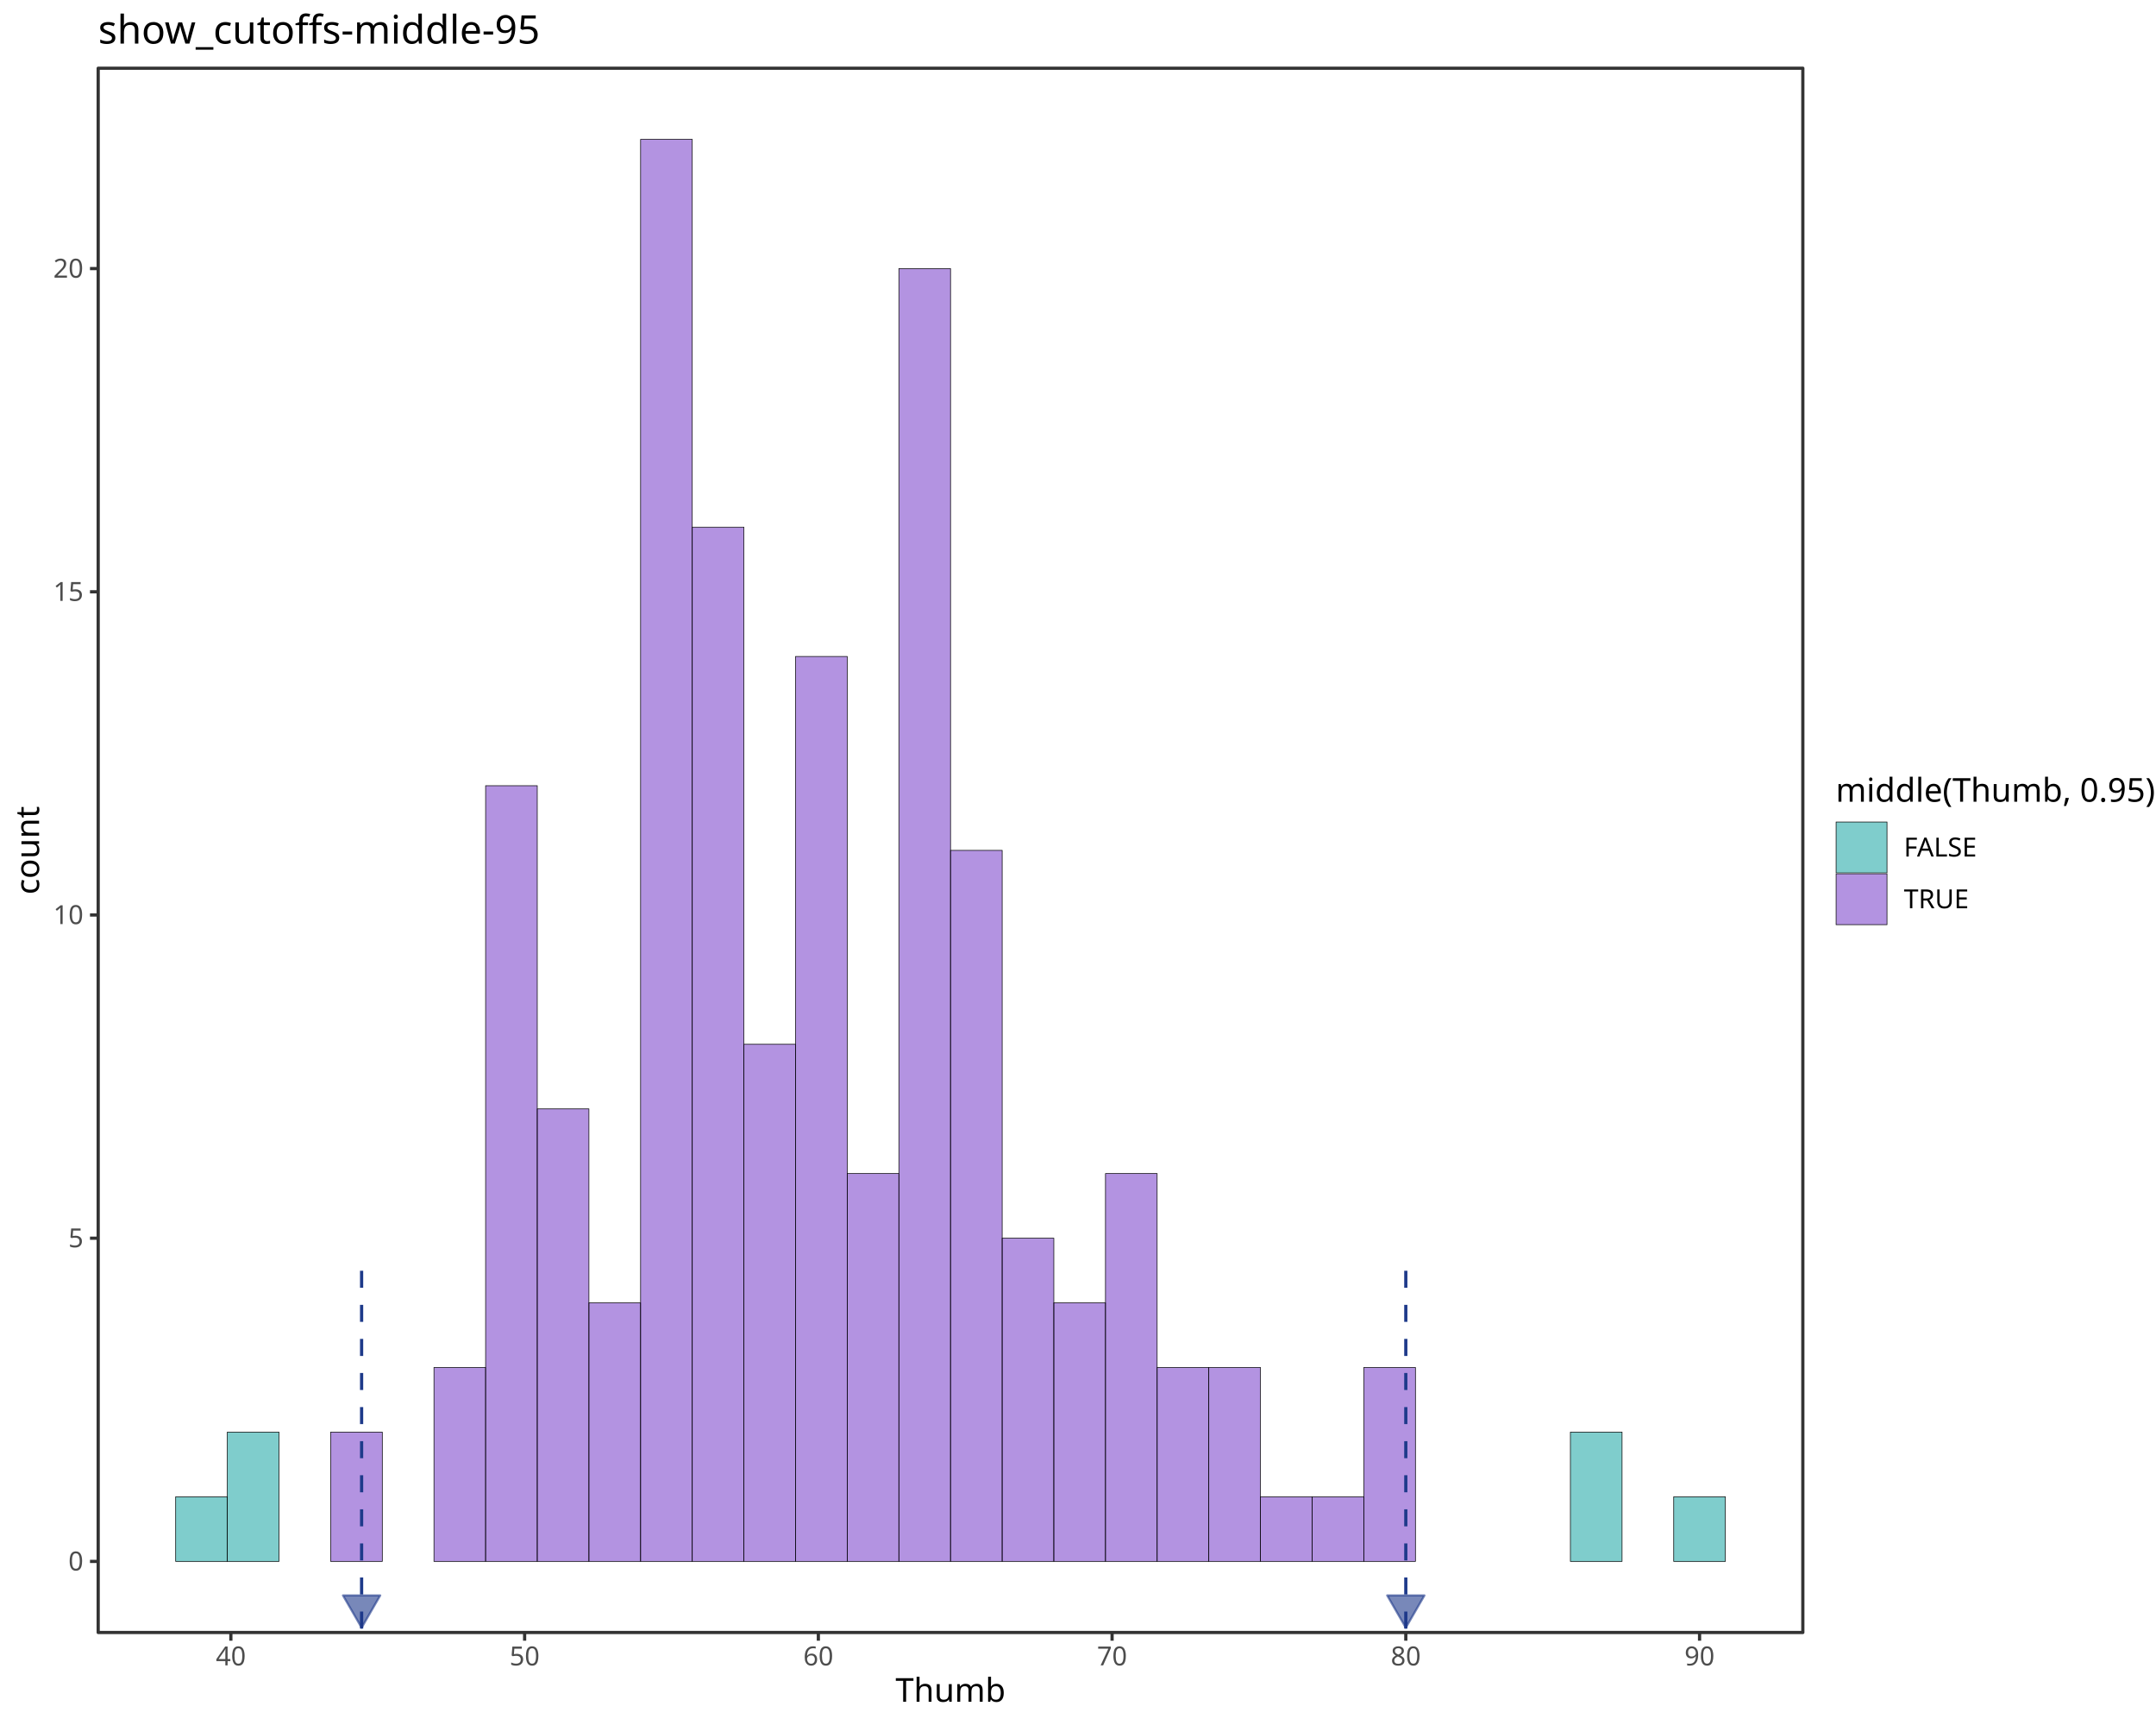
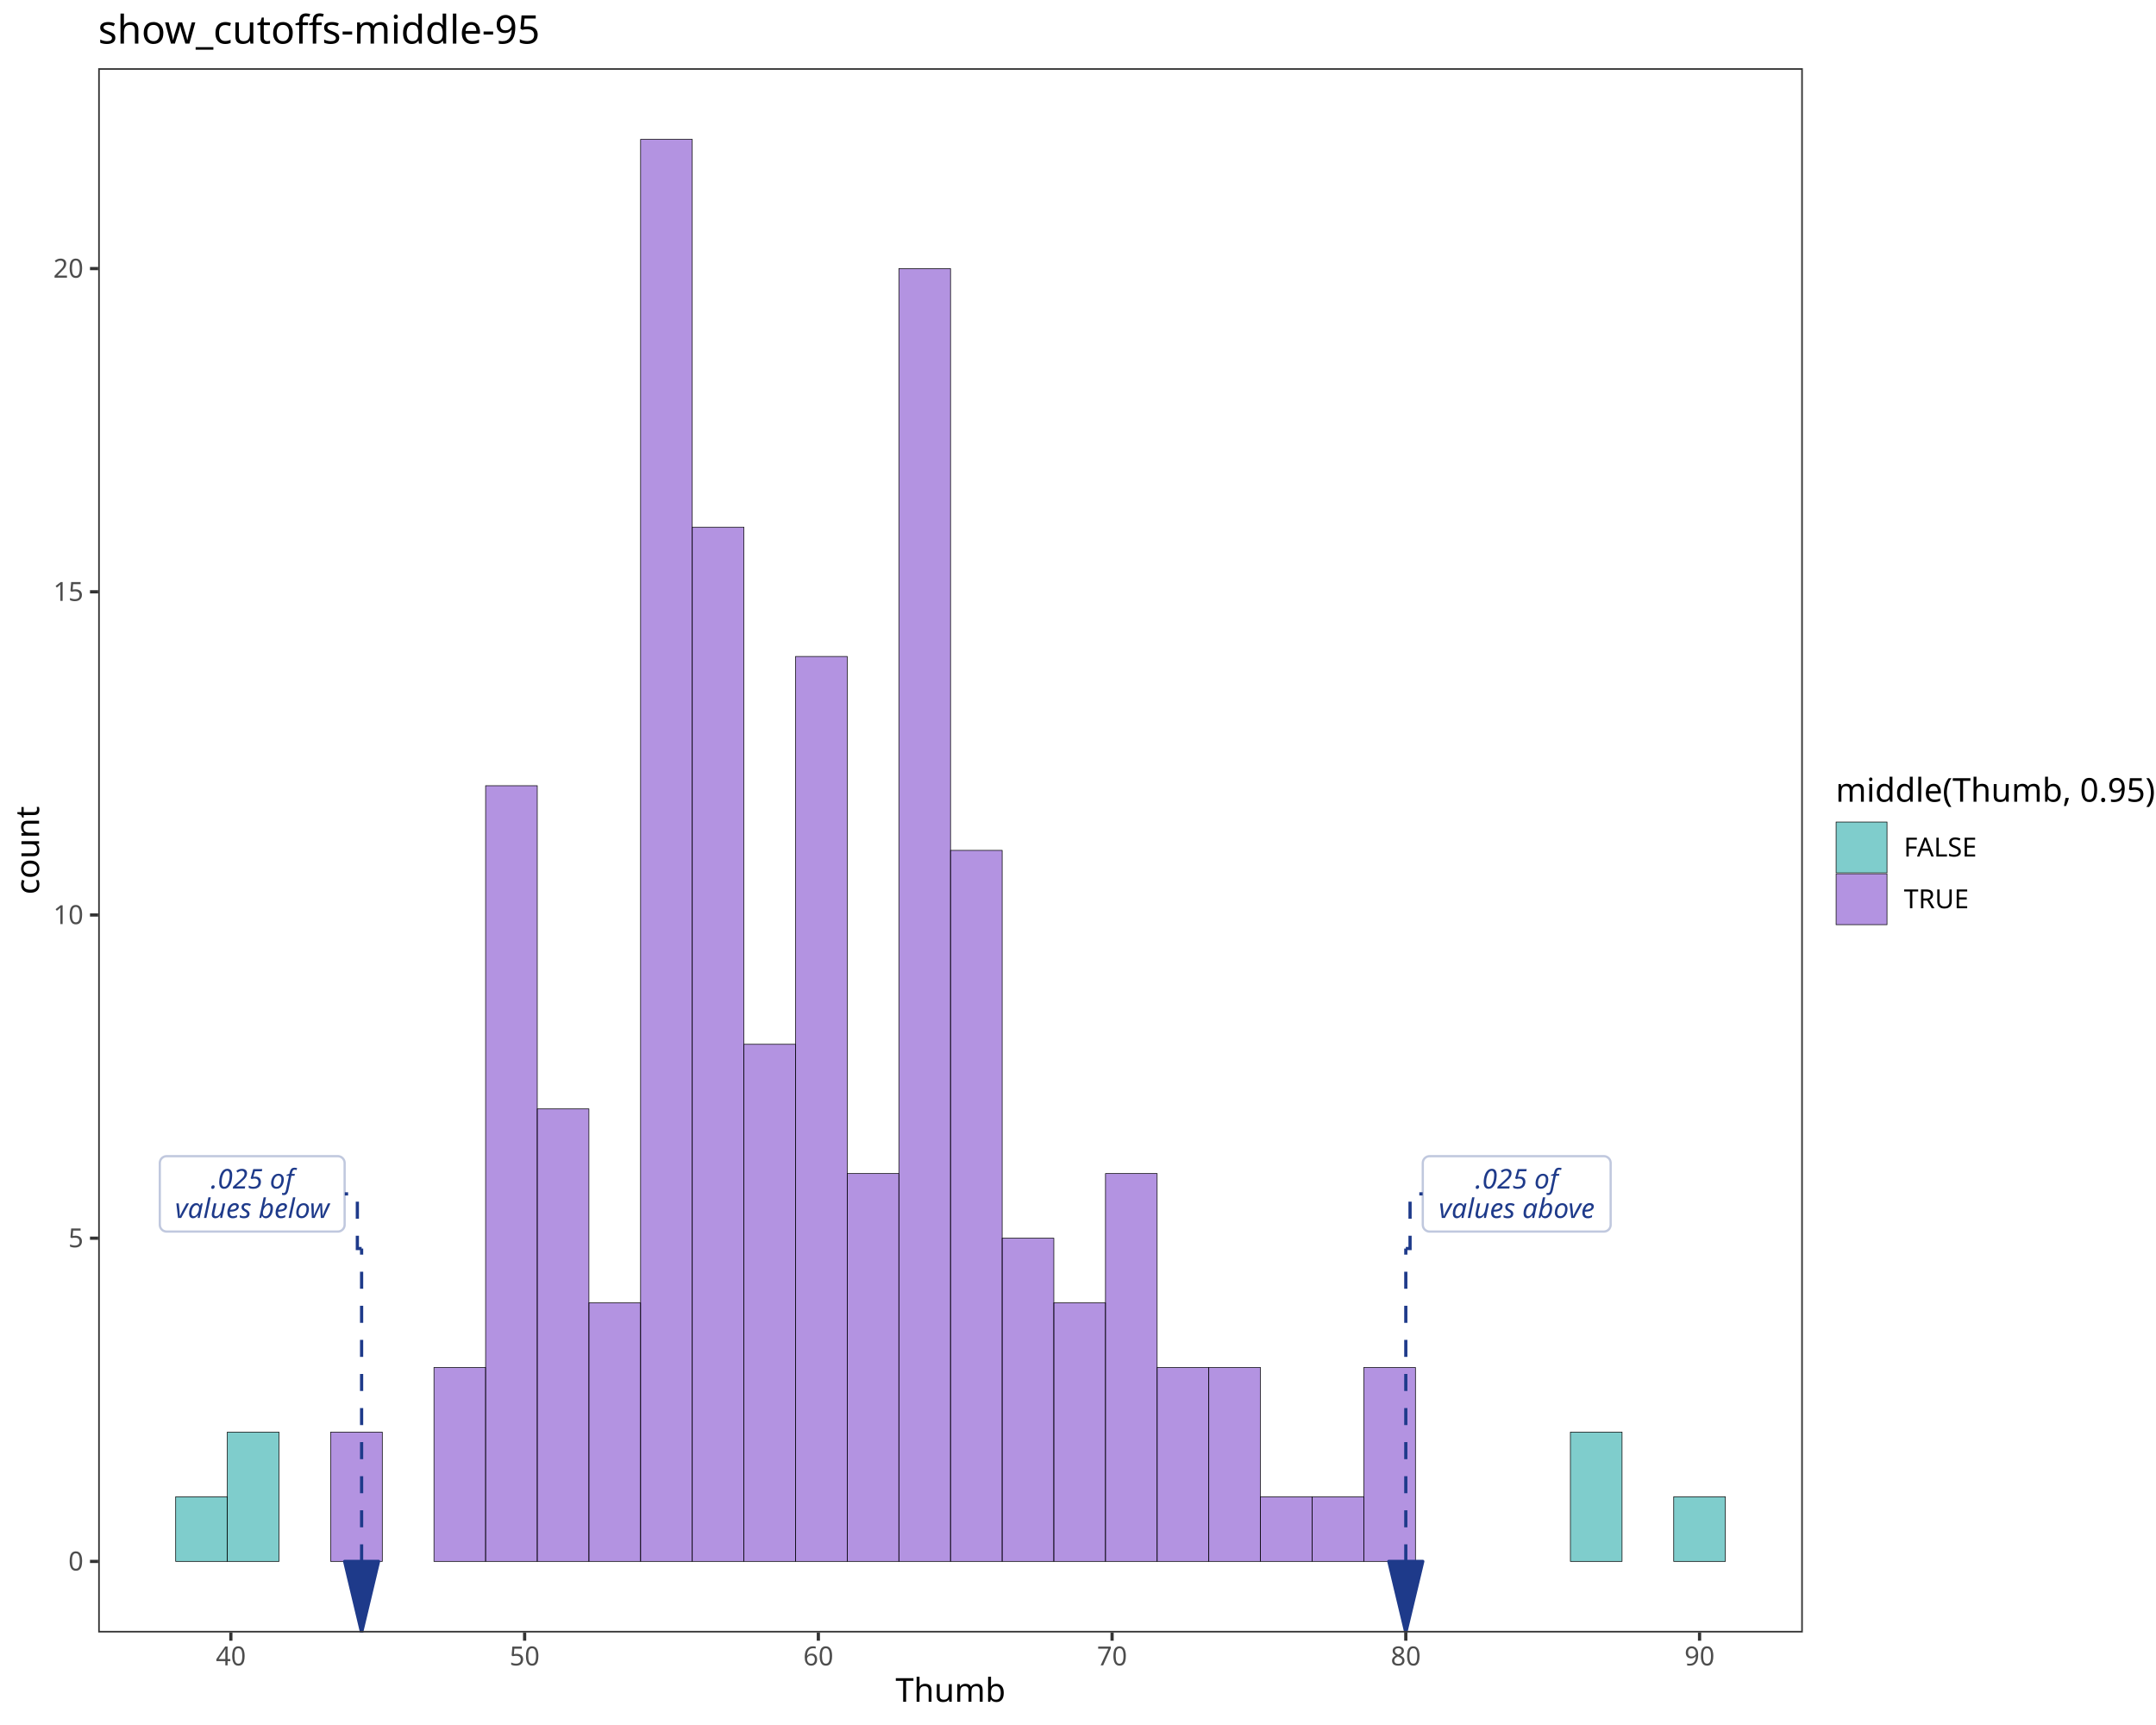
<svg xmlns="http://www.w3.org/2000/svg" class="svglite" data-engine-version="2.0" width="720.00pt" height="576.00pt" viewBox="0 0 720.00 576.00">
  <defs>
    <style type="text/css">
    .svglite line, .svglite polyline, .svglite polygon, .svglite path, .svglite rect, .svglite circle {
      fill: none;
      stroke: #000000;
      stroke-linecap: round;
      stroke-linejoin: round;
      stroke-miterlimit: 10.00;
    }
  </style>
  </defs>
  <rect width="100%" height="100%" style="stroke: none; fill: #FFFFFF;" />
  <defs>
    <clipPath id="cpMC4wMHw3MjAuMDB8MC4wMHw1NzYuMDA=">
      <rect x="0.00" y="0.00" width="720.00" height="576.00" />
    </clipPath>
  </defs>
  <g clip-path="url(#cpMC4wMHw3MjAuMDB8MC4wMHw1NzYuMDA=)">
    <rect x="0.00" y="0.00" width="720.00" height="576.00" style="stroke-width: 1.07; stroke: #FFFFFF; fill: #FFFFFF;" />
+   </g>
+   <defs>
+     <clipPath id="cpMzIuNzl8NjAyLjA3fDIyLjc4fDU0NS4xMQ==">
+       <rect x="32.79" y="22.78" width="569.27" height="522.33" />
+     </clipPath>
+   </defs>
+   <g clip-path="url(#cpMzIuNzl8NjAyLjA3fDIyLjc4fDU0NS4xMQ==)">
    <rect x="32.79" y="22.78" width="569.27" height="522.33" style="stroke-width: 1.07; stroke: none; fill: #FFFFFF;" />
    <rect x="58.67" y="499.79" width="17.25" height="21.58" style="stroke-width: 0.21; stroke-linecap: butt; stroke-linejoin: miter; fill: #009D9A; fill-opacity: 0.50;" />
    <rect x="75.92" y="478.20" width="17.25" height="43.17" style="stroke-width: 0.21; stroke-linecap: butt; stroke-linejoin: miter; fill: #009D9A; fill-opacity: 0.50;" />
    <rect x="93.17" y="521.37" width="17.25" height="0.00" style="stroke-width: 0.21; stroke-linecap: butt; stroke-linejoin: miter; fill: #009D9A; fill-opacity: 0.50;" />
    <rect x="110.42" y="478.20" width="17.25" height="0.00" style="stroke-width: 0.21; stroke-linecap: butt; stroke-linejoin: miter; fill: #009D9A; fill-opacity: 0.50;" />
    <rect x="127.67" y="521.37" width="17.25" height="0.00" style="stroke-width: 0.21; stroke-linecap: butt; stroke-linejoin: miter; fill: #009D9A; fill-opacity: 0.50;" />
    <rect x="144.92" y="456.62" width="17.25" height="0.00" style="stroke-width: 0.21; stroke-linecap: butt; stroke-linejoin: miter; fill: #009D9A; fill-opacity: 0.50;" />
    <rect x="162.17" y="262.36" width="17.25" height="0.00" style="stroke-width: 0.21; stroke-linecap: butt; stroke-linejoin: miter; fill: #009D9A; fill-opacity: 0.50;" />
    <rect x="179.42" y="370.28" width="17.25" height="0.00" style="stroke-width: 0.21; stroke-linecap: butt; stroke-linejoin: miter; fill: #009D9A; fill-opacity: 0.50;" />
    <rect x="196.68" y="435.03" width="17.25" height="0.00" style="stroke-width: 0.21; stroke-linecap: butt; stroke-linejoin: miter; fill: #009D9A; fill-opacity: 0.50;" />
    <rect x="213.93" y="46.53" width="17.25" height="0.00" style="stroke-width: 0.21; stroke-linecap: butt; stroke-linejoin: miter; fill: #009D9A; fill-opacity: 0.50;" />
    <rect x="231.18" y="176.03" width="17.25" height="0.00" style="stroke-width: 0.21; stroke-linecap: butt; stroke-linejoin: miter; fill: #009D9A; fill-opacity: 0.50;" />
    <rect x="248.43" y="348.70" width="17.25" height="0.00" style="stroke-width: 0.21; stroke-linecap: butt; stroke-linejoin: miter; fill: #009D9A; fill-opacity: 0.50;" />
    <rect x="265.68" y="219.20" width="17.25" height="0.00" style="stroke-width: 0.21; stroke-linecap: butt; stroke-linejoin: miter; fill: #009D9A; fill-opacity: 0.50;" />
    <rect x="282.93" y="391.87" width="17.25" height="0.00" style="stroke-width: 0.21; stroke-linecap: butt; stroke-linejoin: miter; fill: #009D9A; fill-opacity: 0.50;" />
    <rect x="300.18" y="89.69" width="17.25" height="0.00" style="stroke-width: 0.21; stroke-linecap: butt; stroke-linejoin: miter; fill: #009D9A; fill-opacity: 0.50;" />
    <rect x="317.43" y="283.95" width="17.25" height="0.00" style="stroke-width: 0.21; stroke-linecap: butt; stroke-linejoin: miter; fill: #009D9A; fill-opacity: 0.50;" />
    <rect x="334.68" y="413.45" width="17.25" height="0.00" style="stroke-width: 0.21; stroke-linecap: butt; stroke-linejoin: miter; fill: #009D9A; fill-opacity: 0.50;" />
    <rect x="351.93" y="435.03" width="17.25" height="0.00" style="stroke-width: 0.21; stroke-linecap: butt; stroke-linejoin: miter; fill: #009D9A; fill-opacity: 0.50;" />
    <rect x="369.18" y="391.87" width="17.25" height="0.00" style="stroke-width: 0.21; stroke-linecap: butt; stroke-linejoin: miter; fill: #009D9A; fill-opacity: 0.50;" />
    <rect x="386.43" y="456.62" width="17.25" height="0.00" style="stroke-width: 0.21; stroke-linecap: butt; stroke-linejoin: miter; fill: #009D9A; fill-opacity: 0.50;" />
    <rect x="403.68" y="456.62" width="17.25" height="0.00" style="stroke-width: 0.21; stroke-linecap: butt; stroke-linejoin: miter; fill: #009D9A; fill-opacity: 0.50;" />
    <rect x="420.93" y="499.79" width="17.25" height="0.00" style="stroke-width: 0.21; stroke-linecap: butt; stroke-linejoin: miter; fill: #009D9A; fill-opacity: 0.50;" />
    <rect x="438.19" y="499.79" width="17.25" height="0.00" style="stroke-width: 0.21; stroke-linecap: butt; stroke-linejoin: miter; fill: #009D9A; fill-opacity: 0.50;" />
    <rect x="455.44" y="456.62" width="17.25" height="0.00" style="stroke-width: 0.21; stroke-linecap: butt; stroke-linejoin: miter; fill: #009D9A; fill-opacity: 0.50;" />
    <rect x="472.69" y="521.37" width="17.25" height="0.00" style="stroke-width: 0.21; stroke-linecap: butt; stroke-linejoin: miter; fill: #009D9A; fill-opacity: 0.50;" />
    <rect x="489.94" y="521.37" width="17.25" height="0.00" style="stroke-width: 0.21; stroke-linecap: butt; stroke-linejoin: miter; fill: #009D9A; fill-opacity: 0.50;" />
    <rect x="507.19" y="521.37" width="17.25" height="0.00" style="stroke-width: 0.21; stroke-linecap: butt; stroke-linejoin: miter; fill: #009D9A; fill-opacity: 0.50;" />
    <rect x="524.44" y="478.20" width="17.25" height="43.17" style="stroke-width: 0.21; stroke-linecap: butt; stroke-linejoin: miter; fill: #009D9A; fill-opacity: 0.50;" />
    <rect x="541.69" y="521.37" width="17.25" height="0.00" style="stroke-width: 0.21; stroke-linecap: butt; stroke-linejoin: miter; fill: #009D9A; fill-opacity: 0.50;" />
    <rect x="558.94" y="499.79" width="17.25" height="21.58" style="stroke-width: 0.21; stroke-linecap: butt; stroke-linejoin: miter; fill: #009D9A; fill-opacity: 0.50;" />
    <rect x="58.67" y="521.37" width="17.25" height="0.00" style="stroke-width: 0.21; stroke-linecap: butt; stroke-linejoin: miter; fill: #6929C4; fill-opacity: 0.50;" />
    <rect x="75.92" y="521.37" width="17.25" height="0.00" style="stroke-width: 0.21; stroke-linecap: butt; stroke-linejoin: miter; fill: #6929C4; fill-opacity: 0.50;" />
    <rect x="93.17" y="521.37" width="17.25" height="0.00" style="stroke-width: 0.21; stroke-linecap: butt; stroke-linejoin: miter; fill: #6929C4; fill-opacity: 0.50;" />
    <rect x="110.42" y="478.20" width="17.25" height="43.17" style="stroke-width: 0.21; stroke-linecap: butt; stroke-linejoin: miter; fill: #6929C4; fill-opacity: 0.50;" />
    <rect x="127.67" y="521.37" width="17.25" height="0.00" style="stroke-width: 0.21; stroke-linecap: butt; stroke-linejoin: miter; fill: #6929C4; fill-opacity: 0.50;" />
    <rect x="144.92" y="456.62" width="17.25" height="64.75" style="stroke-width: 0.21; stroke-linecap: butt; stroke-linejoin: miter; fill: #6929C4; fill-opacity: 0.50;" />
    <rect x="162.17" y="262.36" width="17.25" height="259.01" style="stroke-width: 0.21; stroke-linecap: butt; stroke-linejoin: miter; fill: #6929C4; fill-opacity: 0.50;" />
    <rect x="179.42" y="370.28" width="17.25" height="151.09" style="stroke-width: 0.21; stroke-linecap: butt; stroke-linejoin: miter; fill: #6929C4; fill-opacity: 0.50;" />
    <rect x="196.68" y="435.03" width="17.25" height="86.34" style="stroke-width: 0.21; stroke-linecap: butt; stroke-linejoin: miter; fill: #6929C4; fill-opacity: 0.50;" />
    <rect x="213.93" y="46.53" width="17.25" height="474.84" style="stroke-width: 0.21; stroke-linecap: butt; stroke-linejoin: miter; fill: #6929C4; fill-opacity: 0.50;" />
    <rect x="231.18" y="176.03" width="17.25" height="345.34" style="stroke-width: 0.21; stroke-linecap: butt; stroke-linejoin: miter; fill: #6929C4; fill-opacity: 0.50;" />
    <rect x="248.43" y="348.70" width="17.25" height="172.67" style="stroke-width: 0.21; stroke-linecap: butt; stroke-linejoin: miter; fill: #6929C4; fill-opacity: 0.50;" />
    <rect x="265.68" y="219.20" width="17.25" height="302.17" style="stroke-width: 0.21; stroke-linecap: butt; stroke-linejoin: miter; fill: #6929C4; fill-opacity: 0.50;" />
    <rect x="282.93" y="391.87" width="17.25" height="129.50" style="stroke-width: 0.21; stroke-linecap: butt; stroke-linejoin: miter; fill: #6929C4; fill-opacity: 0.50;" />
    <rect x="300.18" y="89.69" width="17.25" height="431.68" style="stroke-width: 0.21; stroke-linecap: butt; stroke-linejoin: miter; fill: #6929C4; fill-opacity: 0.50;" />
    <rect x="317.43" y="283.95" width="17.25" height="237.42" style="stroke-width: 0.21; stroke-linecap: butt; stroke-linejoin: miter; fill: #6929C4; fill-opacity: 0.50;" />
    <rect x="334.68" y="413.45" width="17.25" height="107.92" style="stroke-width: 0.21; stroke-linecap: butt; stroke-linejoin: miter; fill: #6929C4; fill-opacity: 0.50;" />
    <rect x="351.93" y="435.03" width="17.25" height="86.34" style="stroke-width: 0.21; stroke-linecap: butt; stroke-linejoin: miter; fill: #6929C4; fill-opacity: 0.50;" />
    <rect x="369.18" y="391.87" width="17.25" height="129.50" style="stroke-width: 0.21; stroke-linecap: butt; stroke-linejoin: miter; fill: #6929C4; fill-opacity: 0.50;" />
    <rect x="386.43" y="456.62" width="17.25" height="64.75" style="stroke-width: 0.21; stroke-linecap: butt; stroke-linejoin: miter; fill: #6929C4; fill-opacity: 0.50;" />
    <rect x="403.68" y="456.62" width="17.25" height="64.75" style="stroke-width: 0.21; stroke-linecap: butt; stroke-linejoin: miter; fill: #6929C4; fill-opacity: 0.50;" />
    <rect x="420.93" y="499.79" width="17.25" height="21.58" style="stroke-width: 0.21; stroke-linecap: butt; stroke-linejoin: miter; fill: #6929C4; fill-opacity: 0.50;" />
    <rect x="438.19" y="499.79" width="17.25" height="21.58" style="stroke-width: 0.21; stroke-linecap: butt; stroke-linejoin: miter; fill: #6929C4; fill-opacity: 0.50;" />
    <rect x="455.44" y="456.62" width="17.25" height="64.75" style="stroke-width: 0.21; stroke-linecap: butt; stroke-linejoin: miter; fill: #6929C4; fill-opacity: 0.50;" />
    <rect x="472.69" y="521.37" width="17.25" height="0.00" style="stroke-width: 0.21; stroke-linecap: butt; stroke-linejoin: miter; fill: #6929C4; fill-opacity: 0.50;" />
    <rect x="489.94" y="521.37" width="17.25" height="0.00" style="stroke-width: 0.21; stroke-linecap: butt; stroke-linejoin: miter; fill: #6929C4; fill-opacity: 0.50;" />
    <rect x="507.19" y="521.37" width="17.25" height="0.00" style="stroke-width: 0.21; stroke-linecap: butt; stroke-linejoin: miter; fill: #6929C4; fill-opacity: 0.50;" />
    <rect x="524.44" y="521.37" width="17.25" height="0.00" style="stroke-width: 0.21; stroke-linecap: butt; stroke-linejoin: miter; fill: #6929C4; fill-opacity: 0.50;" />
    <rect x="541.69" y="521.37" width="17.25" height="0.00" style="stroke-width: 0.21; stroke-linecap: butt; stroke-linejoin: miter; fill: #6929C4; fill-opacity: 0.50;" />
    <rect x="558.94" y="521.37" width="17.25" height="0.00" style="stroke-width: 0.21; stroke-linecap: butt; stroke-linejoin: miter; fill: #6929C4; fill-opacity: 0.50;" />
-     <line x1="120.76" y1="543.81" x2="120.76" y2="421.65" style="stroke-width: 1.07; stroke: #1E3A8A; stroke-dasharray: 5.69,5.69; stroke-linecap: butt;" />
-     <polygon points="120.76,543.52 126.98,532.73 114.53,532.73 " style="stroke-width: 0.71; stroke: #1E3A8A; stroke-opacity: 0.60; fill: #1E3A8A; fill-opacity: 0.60;" />
-     <line x1="469.47" y1="543.81" x2="469.47" y2="421.65" style="stroke-width: 1.07; stroke: #1E3A8A; stroke-dasharray: 5.69,5.69; stroke-linecap: butt;" />
-     <polygon points="469.47,543.52 475.70,532.73 463.25,532.73 " style="stroke-width: 0.71; stroke: #1E3A8A; stroke-opacity: 0.60; fill: #1E3A8A; fill-opacity: 0.60;" />
+     <line x1="120.76" y1="521.37" x2="120.76" y2="416.90" style="stroke-width: 1.07; stroke: #1E3A8A; stroke-dasharray: 5.69,5.69; stroke-linecap: butt;" />
+     <line x1="469.47" y1="521.37" x2="469.47" y2="416.90" style="stroke-width: 1.07; stroke: #1E3A8A; stroke-dasharray: 5.69,5.69; stroke-linecap: butt;" />
+     <polygon points="115.09,521.37 126.42,521.37 120.76,545.11 " style="stroke-width: 1.07; stroke: #1E3A8A; fill: #1E3A8A;" />
+     <polygon points="463.80,521.37 475.14,521.37 469.47,545.11 " style="stroke-width: 1.07; stroke: #1E3A8A; fill: #1E3A8A;" />
+     <polyline points="120.76,416.90 119.34,416.90 119.34,398.65 115.09,398.65 " style="stroke-width: 1.07; stroke: #1E3A8A; stroke-dasharray: 5.69,5.69; stroke-linecap: butt; stroke-linejoin: miter;" />
+     <polyline points="469.47,416.90 470.89,416.90 470.89,398.65 475.14,398.65 " style="stroke-width: 1.07; stroke: #1E3A8A; stroke-dasharray: 5.69,5.69; stroke-linecap: butt; stroke-linejoin: miter;" />
+     <polygon points="55.64,411.23 112.82,411.23 112.73,411.23 113.09,411.22 113.45,411.14 113.79,411.02 114.11,410.83 114.39,410.60 114.63,410.33 114.83,410.02 114.97,409.68 115.06,409.33 115.09,408.97 115.09,408.97 115.09,388.33 115.09,388.33 115.06,387.97 114.97,387.61 114.83,387.28 114.63,386.97 114.39,386.70 114.11,386.47 113.79,386.28 113.45,386.15 113.09,386.08 112.82,386.06 55.64,386.06 55.91,386.08 55.55,386.07 55.18,386.11 54.83,386.21 54.50,386.37 54.20,386.58 53.94,386.83 53.72,387.12 53.55,387.44 53.44,387.79 53.38,388.15 53.37,388.33 53.37,408.97 53.38,408.78 53.38,409.15 53.44,409.51 53.55,409.86 53.72,410.18 53.94,410.47 54.20,410.72 54.50,410.93 54.83,411.09 55.18,411.19 55.55,411.23 " style="stroke-width: 0.75; stroke: #1E3A8A; stroke-opacity: 0.28; fill: #FFFFFF; fill-opacity: 0.88;" />
+     <polygon points="477.41,411.23 535.61,411.23 535.52,411.23 535.89,411.22 536.24,411.14 536.58,411.02 536.90,410.83 537.18,410.60 537.43,410.33 537.62,410.02 537.76,409.68 537.85,409.33 537.88,408.97 537.88,408.97 537.88,388.33 537.88,388.33 537.85,387.97 537.76,387.61 537.62,387.28 537.43,386.97 537.18,386.70 536.90,386.47 536.58,386.28 536.24,386.15 535.89,386.08 535.61,386.06 477.41,386.06 477.68,386.08 477.32,386.07 476.96,386.11 476.61,386.21 476.28,386.37 475.98,386.58 475.71,386.83 475.49,387.12 475.32,387.44 475.21,387.79 475.15,388.15 475.14,388.33 475.14,408.97 475.15,408.78 475.15,409.15 475.21,409.51 475.32,409.86 475.49,410.18 475.71,410.47 475.98,410.72 476.28,410.93 476.61,411.09 476.96,411.19 477.32,411.23 " style="stroke-width: 0.75; stroke: #1E3A8A; stroke-opacity: 0.28; fill: #FFFFFF; fill-opacity: 0.88;" />
+     <text x="84.23" y="396.87" text-anchor="middle" style="font-size: 9.10px; font-style: italic; fill: #1E3A8A; font-family: sans;" textLength="27.84px" lengthAdjust="spacingAndGlyphs">.025 of</text>
+     <text x="84.23" y="406.70" text-anchor="middle" style="font-size: 9.10px; font-style: italic; fill: #1E3A8A; font-family: sans;" textLength="52.65px" lengthAdjust="spacingAndGlyphs">values below</text>
+     <text x="506.51" y="396.87" text-anchor="middle" style="font-size: 9.10px; font-style: italic; fill: #1E3A8A; font-family: sans;" textLength="27.84px" lengthAdjust="spacingAndGlyphs">.025 of</text>
+     <text x="506.51" y="406.70" text-anchor="middle" style="font-size: 9.10px; font-style: italic; fill: #1E3A8A; font-family: sans;" textLength="53.67px" lengthAdjust="spacingAndGlyphs">values above</text>
    <rect x="32.79" y="22.78" width="569.27" height="522.33" style="stroke-width: 1.07; stroke: #333333;" />
+   </g>
+   <g clip-path="url(#cpMC4wMHw3MjAuMDB8MC4wMHw1NzYuMDA=)">
    <text x="27.86" y="524.40" text-anchor="end" style="font-size: 8.80px; fill: #4D4D4D; font-family: sans;" textLength="4.89px" lengthAdjust="spacingAndGlyphs">0</text>
    <text x="27.86" y="416.48" text-anchor="end" style="font-size: 8.80px; fill: #4D4D4D; font-family: sans;" textLength="4.89px" lengthAdjust="spacingAndGlyphs">5</text>
    <text x="27.86" y="308.56" text-anchor="end" style="font-size: 8.80px; fill: #4D4D4D; font-family: sans;" textLength="9.79px" lengthAdjust="spacingAndGlyphs">10</text>
    <text x="27.86" y="200.64" text-anchor="end" style="font-size: 8.80px; fill: #4D4D4D; font-family: sans;" textLength="9.79px" lengthAdjust="spacingAndGlyphs">15</text>
    <text x="27.86" y="92.72" text-anchor="end" style="font-size: 8.80px; fill: #4D4D4D; font-family: sans;" textLength="9.79px" lengthAdjust="spacingAndGlyphs">20</text>
    <polyline points="30.05,521.37 32.79,521.37 " style="stroke-width: 1.07; stroke: #333333; stroke-linecap: butt;" />
    <polyline points="30.05,413.45 32.79,413.45 " style="stroke-width: 1.07; stroke: #333333; stroke-linecap: butt;" />
    <polyline points="30.05,305.53 32.79,305.53 " style="stroke-width: 1.07; stroke: #333333; stroke-linecap: butt;" />
    <polyline points="30.05,197.61 32.79,197.61 " style="stroke-width: 1.07; stroke: #333333; stroke-linecap: butt;" />
    <polyline points="30.05,89.69 32.79,89.69 " style="stroke-width: 1.07; stroke: #333333; stroke-linecap: butt;" />
    <polyline points="77.10,547.85 77.10,545.11 " style="stroke-width: 1.07; stroke: #333333; stroke-linecap: butt;" />
    <polyline points="175.20,547.85 175.20,545.11 " style="stroke-width: 1.07; stroke: #333333; stroke-linecap: butt;" />
    <polyline points="273.29,547.85 273.29,545.11 " style="stroke-width: 1.07; stroke: #333333; stroke-linecap: butt;" />
    <polyline points="371.38,547.85 371.38,545.11 " style="stroke-width: 1.07; stroke: #333333; stroke-linecap: butt;" />
    <polyline points="469.47,547.85 469.47,545.11 " style="stroke-width: 1.07; stroke: #333333; stroke-linecap: butt;" />
    <polyline points="567.57,547.85 567.57,545.11 " style="stroke-width: 1.07; stroke: #333333; stroke-linecap: butt;" />
    <text x="77.10" y="556.10" text-anchor="middle" style="font-size: 8.80px; fill: #4D4D4D; font-family: sans;" textLength="9.79px" lengthAdjust="spacingAndGlyphs">40</text>
    <text x="175.20" y="556.10" text-anchor="middle" style="font-size: 8.80px; fill: #4D4D4D; font-family: sans;" textLength="9.79px" lengthAdjust="spacingAndGlyphs">50</text>
    <text x="273.29" y="556.10" text-anchor="middle" style="font-size: 8.80px; fill: #4D4D4D; font-family: sans;" textLength="9.79px" lengthAdjust="spacingAndGlyphs">60</text>
    <text x="371.38" y="556.10" text-anchor="middle" style="font-size: 8.80px; fill: #4D4D4D; font-family: sans;" textLength="9.79px" lengthAdjust="spacingAndGlyphs">70</text>
    <text x="469.47" y="556.10" text-anchor="middle" style="font-size: 8.80px; fill: #4D4D4D; font-family: sans;" textLength="9.79px" lengthAdjust="spacingAndGlyphs">80</text>
    <text x="567.57" y="556.10" text-anchor="middle" style="font-size: 8.80px; fill: #4D4D4D; font-family: sans;" textLength="9.79px" lengthAdjust="spacingAndGlyphs">90</text>
    <text x="317.43" y="568.24" text-anchor="middle" style="font-size: 11.00px; font-family: sans;" textLength="34.24px" lengthAdjust="spacingAndGlyphs">Thumb</text>
    <text transform="translate(13.05,283.95) rotate(-90)" text-anchor="middle" style="font-size: 11.00px; font-family: sans;" textLength="26.91px" lengthAdjust="spacingAndGlyphs">count</text>
    <rect x="613.03" y="259.00" width="101.49" height="49.89" style="stroke-width: 1.07; stroke: none; fill: #FFFFFF;" />
    <text x="613.03" y="267.71" style="font-size: 11.00px; font-family: sans;" textLength="101.49px" lengthAdjust="spacingAndGlyphs">middle(Thumb, 0.95)</text>
    <rect x="613.03" y="274.33" width="17.28" height="17.28" style="stroke-width: 1.07; stroke: none; fill: #FFFFFF;" />
    <rect x="613.17" y="274.48" width="17.00" height="17.00" style="stroke-width: 0.21; stroke-linecap: butt; stroke-linejoin: miter; fill: #009D9A; fill-opacity: 0.50;" />
    <rect x="613.03" y="291.61" width="17.28" height="17.28" style="stroke-width: 1.07; stroke: none; fill: #FFFFFF;" />
    <rect x="613.17" y="291.76" width="17.00" height="17.00" style="stroke-width: 0.21; stroke-linecap: butt; stroke-linejoin: miter; fill: #6929C4; fill-opacity: 0.50;" />
    <text x="635.79" y="286.00" style="font-size: 8.80px; font-family: sans;" textLength="27.88px" lengthAdjust="spacingAndGlyphs">FALSE</text>
    <text x="635.79" y="303.28" style="font-size: 8.80px; font-family: sans;" textLength="23.96px" lengthAdjust="spacingAndGlyphs">TRUE</text>
    <text x="32.79" y="14.56" style="font-size: 13.20px; font-family: sans;" textLength="139.42px" lengthAdjust="spacingAndGlyphs">show_cutoffs-middle-95</text>
  </g>
</svg>
